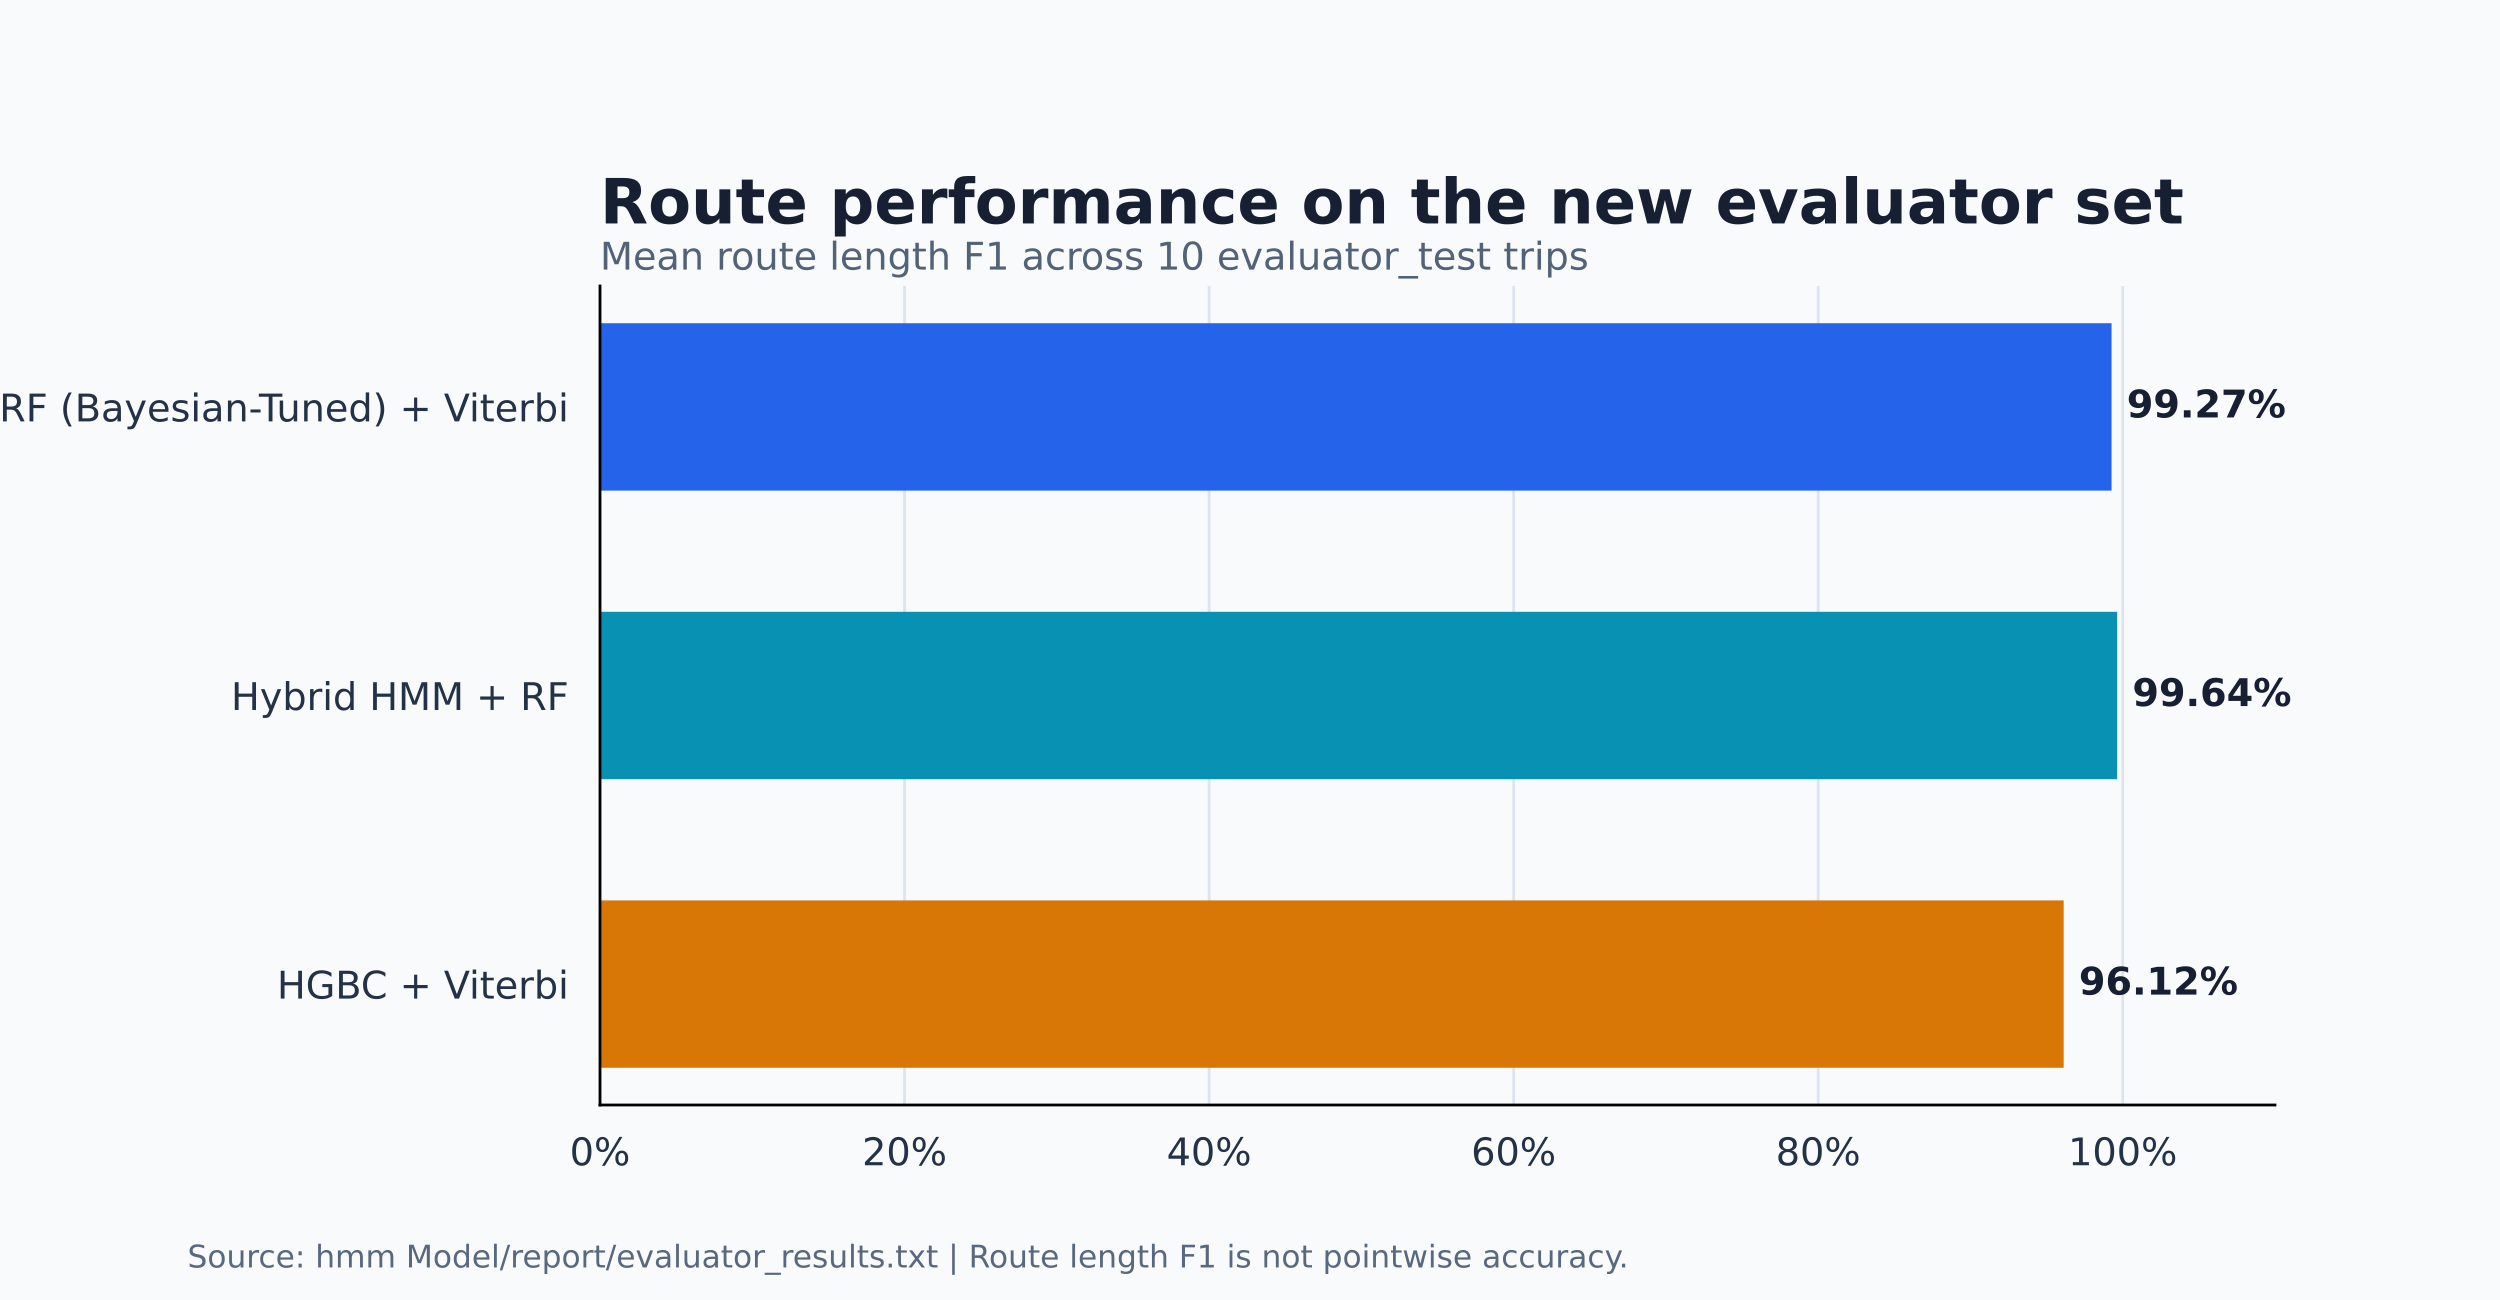
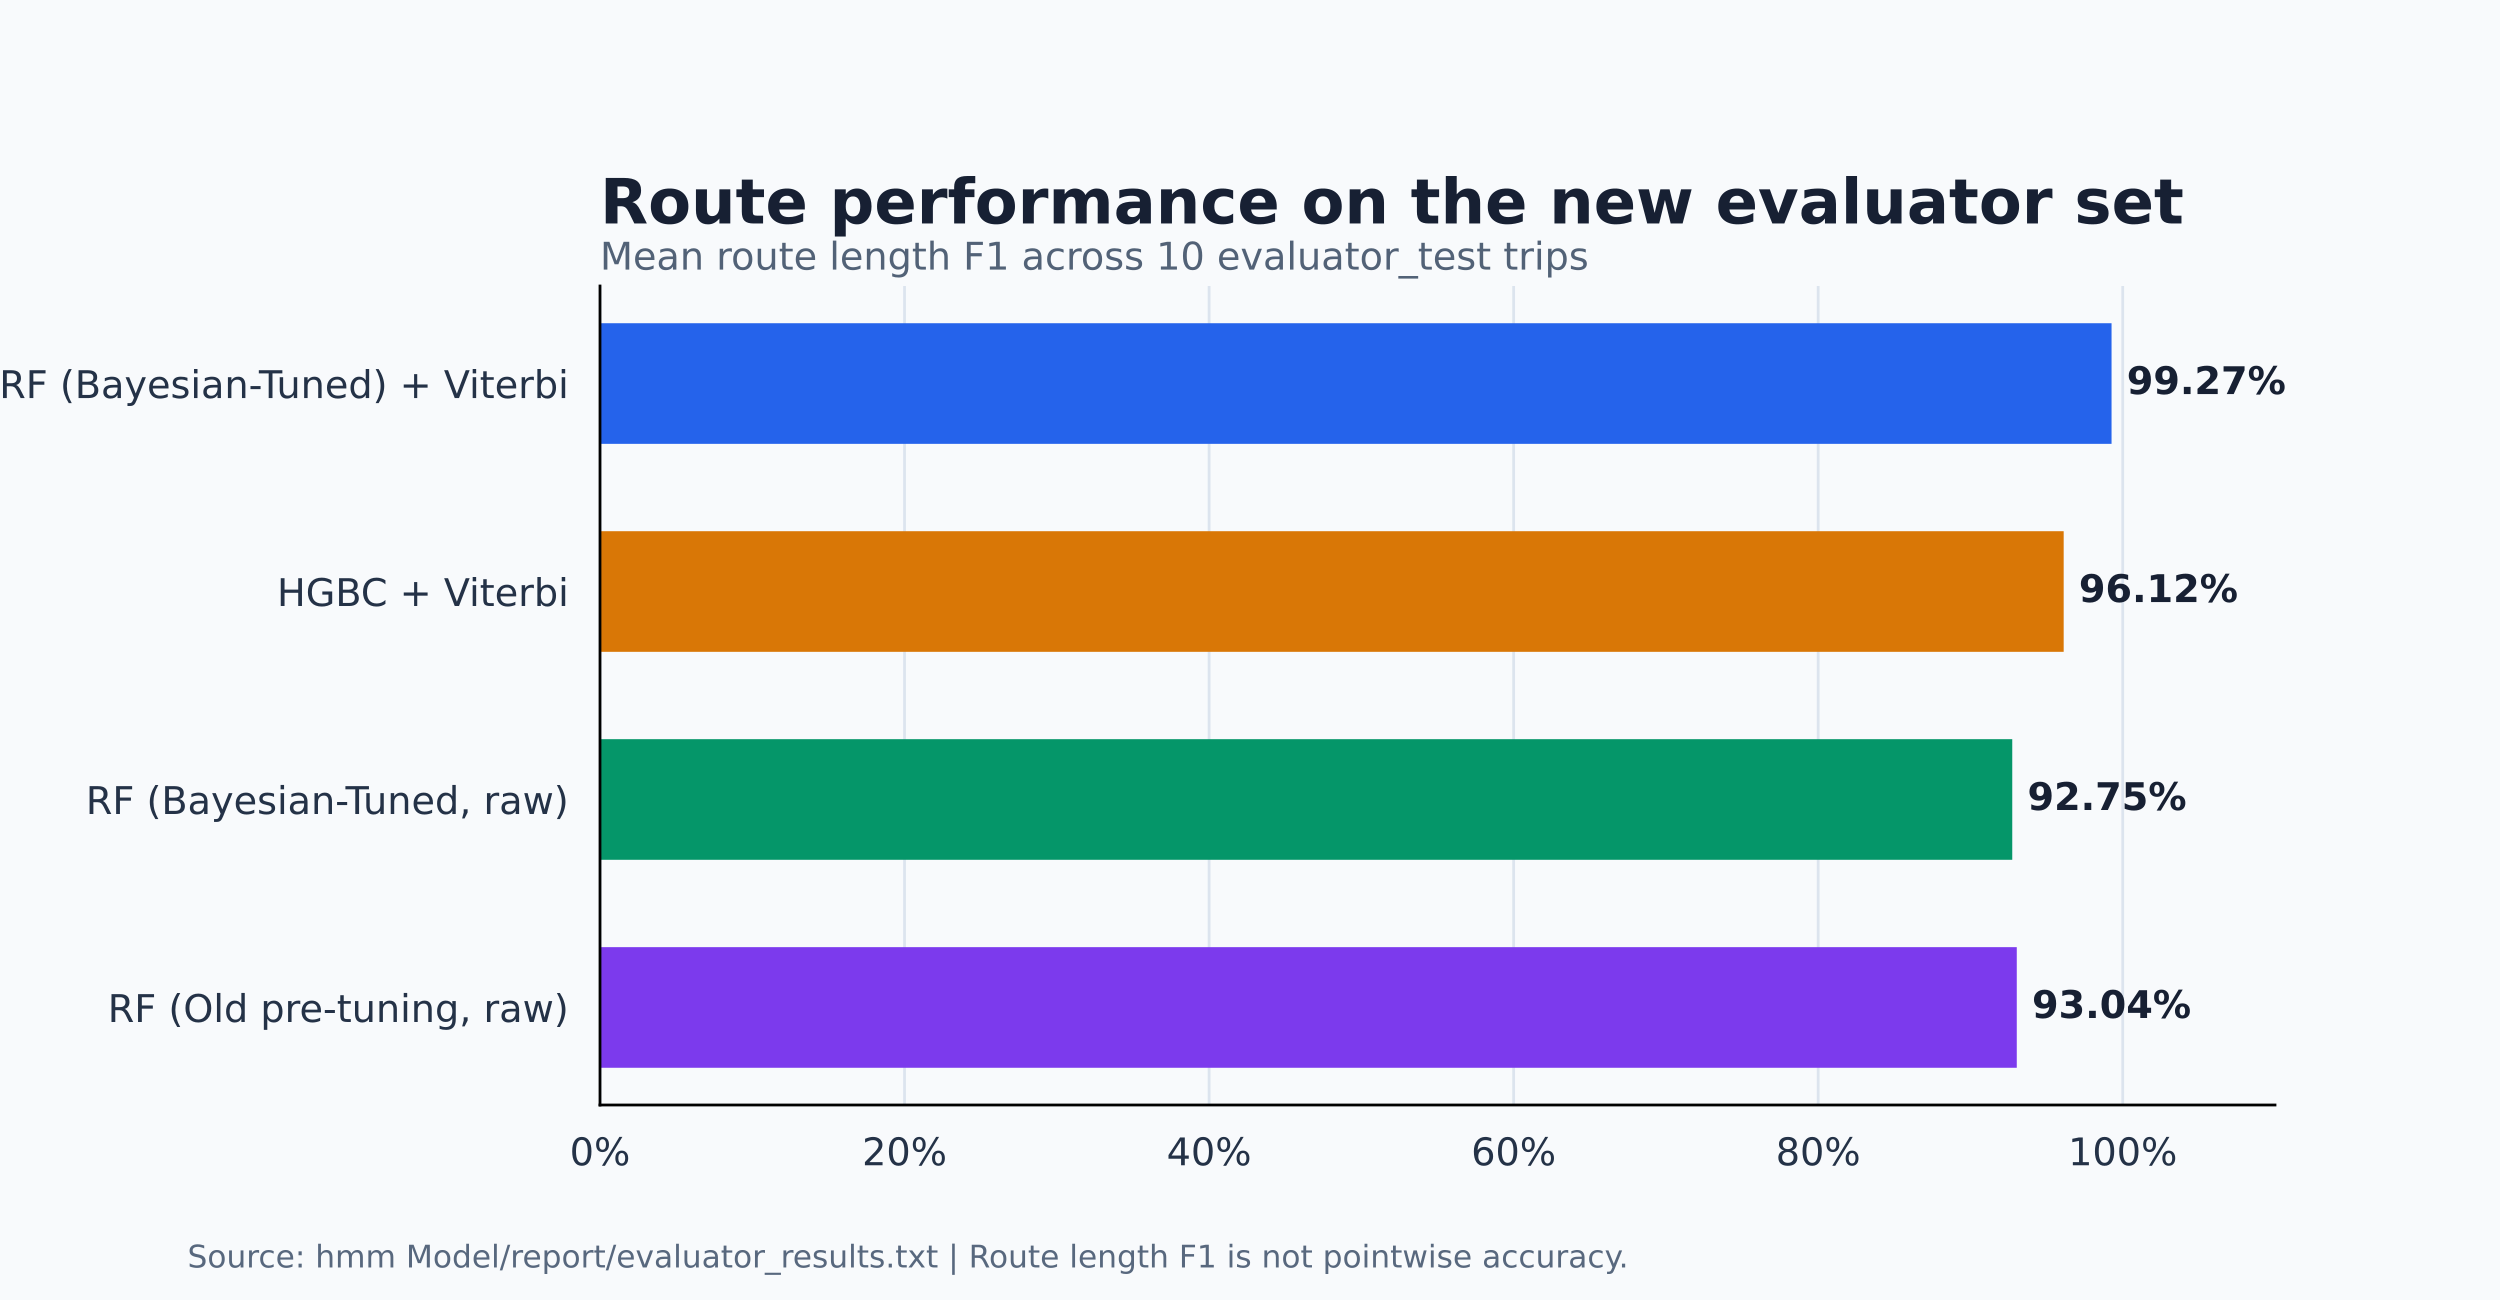
<svg xmlns="http://www.w3.org/2000/svg" width="720pt" height="374.4pt" viewBox="0 0 720 374.4" version="1.1">
  <defs>
    <style type="text/css">*{stroke-linejoin: round; stroke-linecap: butt}</style>
  </defs>
  <g id="figure_1">
    <g id="patch_1">
      <path d="M 0 374.4 L 720 374.4 L 720 0 L 0 0 z " style="fill: #f8fafc" />
    </g>
    <g id="axes_1">
      <g id="patch_2">
        <path d="M 172.8 318.24 L 655.2 318.24 L 655.2 82.368 L 172.8 82.368 z " style="fill: #f8fafc" />
      </g>
      <g id="matplotlib.axis_1">
        <g id="xtick_1">
          <g id="line2d_1">
-             <path d="M 172.8 318.24 L 172.8 82.368 " clip-path="url(#p05657cf931)" style="fill: none; stroke: #dce4ee; stroke-width: 0.8; stroke-linecap: square" />
+             <path d="M 172.8 318.24 L 172.8 82.368 " clip-path="url(#p45a31747be)" style="fill: none; stroke: #dce4ee; stroke-width: 0.8; stroke-linecap: square" />
          </g>
          <g id="line2d_2" />
          <g id="text_1">
            <text style="font-size: 11px; font-family: 'DejaVu Sans'; text-anchor: middle; fill: #243247" x="172.8" y="335.598" transform="rotate(-0 172.8 335.5983)">0%</text>
          </g>
        </g>
        <g id="xtick_2">
          <g id="line2d_3">
-             <path d="M 260.509 318.24 L 260.509 82.368 " clip-path="url(#p05657cf931)" style="fill: none; stroke: #dce4ee; stroke-width: 0.8; stroke-linecap: square" />
+             <path d="M 260.509 318.24 L 260.509 82.368 " clip-path="url(#p45a31747be)" style="fill: none; stroke: #dce4ee; stroke-width: 0.8; stroke-linecap: square" />
          </g>
          <g id="line2d_4" />
          <g id="text_2">
            <text style="font-size: 11px; font-family: 'DejaVu Sans'; text-anchor: middle; fill: #243247" x="260.509" y="335.598" transform="rotate(-0 260.5091 335.5983)">20%</text>
          </g>
        </g>
        <g id="xtick_3">
          <g id="line2d_5">
-             <path d="M 348.218 318.24 L 348.218 82.368 " clip-path="url(#p05657cf931)" style="fill: none; stroke: #dce4ee; stroke-width: 0.8; stroke-linecap: square" />
+             <path d="M 348.218 318.24 L 348.218 82.368 " clip-path="url(#p45a31747be)" style="fill: none; stroke: #dce4ee; stroke-width: 0.8; stroke-linecap: square" />
          </g>
          <g id="line2d_6" />
          <g id="text_3">
            <text style="font-size: 11px; font-family: 'DejaVu Sans'; text-anchor: middle; fill: #243247" x="348.218" y="335.598" transform="rotate(-0 348.2182 335.5983)">40%</text>
          </g>
        </g>
        <g id="xtick_4">
          <g id="line2d_7">
-             <path d="M 435.927 318.24 L 435.927 82.368 " clip-path="url(#p05657cf931)" style="fill: none; stroke: #dce4ee; stroke-width: 0.8; stroke-linecap: square" />
+             <path d="M 435.927 318.24 L 435.927 82.368 " clip-path="url(#p45a31747be)" style="fill: none; stroke: #dce4ee; stroke-width: 0.8; stroke-linecap: square" />
          </g>
          <g id="line2d_8" />
          <g id="text_4">
            <text style="font-size: 11px; font-family: 'DejaVu Sans'; text-anchor: middle; fill: #243247" x="435.927" y="335.598" transform="rotate(-0 435.9273 335.5983)">60%</text>
          </g>
        </g>
        <g id="xtick_5">
          <g id="line2d_9">
-             <path d="M 523.636 318.24 L 523.636 82.368 " clip-path="url(#p05657cf931)" style="fill: none; stroke: #dce4ee; stroke-width: 0.8; stroke-linecap: square" />
+             <path d="M 523.636 318.24 L 523.636 82.368 " clip-path="url(#p45a31747be)" style="fill: none; stroke: #dce4ee; stroke-width: 0.8; stroke-linecap: square" />
          </g>
          <g id="line2d_10" />
          <g id="text_5">
            <text style="font-size: 11px; font-family: 'DejaVu Sans'; text-anchor: middle; fill: #243247" x="523.636" y="335.598" transform="rotate(-0 523.6364 335.5983)">80%</text>
          </g>
        </g>
        <g id="xtick_6">
          <g id="line2d_11">
-             <path d="M 611.345 318.24 L 611.345 82.368 " clip-path="url(#p05657cf931)" style="fill: none; stroke: #dce4ee; stroke-width: 0.8; stroke-linecap: square" />
+             <path d="M 611.345 318.24 L 611.345 82.368 " clip-path="url(#p45a31747be)" style="fill: none; stroke: #dce4ee; stroke-width: 0.8; stroke-linecap: square" />
          </g>
          <g id="line2d_12" />
          <g id="text_6">
            <text style="font-size: 11px; font-family: 'DejaVu Sans'; text-anchor: middle; fill: #243247" x="611.345" y="335.598" transform="rotate(-0 611.3455 335.5983)">100%</text>
          </g>
        </g>
      </g>
      <g id="matplotlib.axis_2">
        <g id="ytick_1">
          <g id="line2d_13" />
          <g id="text_7">
-             <text style="font-size: 11px; font-family: 'DejaVu Sans'; text-anchor: end; fill: #243247" x="163.8" y="287.595" transform="rotate(-0 163.8 287.5952)">HGBC + Viterbi</text>
+             <text style="font-size: 11px; font-family: 'DejaVu Sans'; text-anchor: end; fill: #243247" x="163.8" y="294.328" transform="rotate(-0 163.8 294.3277)">RF (Old pre-tuning, raw)</text>
          </g>
        </g>
        <g id="ytick_2">
          <g id="line2d_14" />
          <g id="text_8">
-             <text style="font-size: 11px; font-family: 'DejaVu Sans'; text-anchor: end; fill: #243247" x="163.8" y="204.483" transform="rotate(-0 163.8 204.4831)">Hybrid HMM + RF</text>
+             <text style="font-size: 11px; font-family: 'DejaVu Sans'; text-anchor: end; fill: #243247" x="163.8" y="234.431" transform="rotate(-0 163.8 234.4313)">RF (Bayesian-Tuned, raw)</text>
          </g>
        </g>
        <g id="ytick_3">
          <g id="line2d_15" />
          <g id="text_9">
-             <text style="font-size: 11px; font-family: 'DejaVu Sans'; text-anchor: end; fill: #243247" x="163.8" y="121.371" transform="rotate(-0 163.8 121.3711)">RF (Bayesian-Tuned) + Viterbi</text>
+             <text style="font-size: 11px; font-family: 'DejaVu Sans'; text-anchor: end; fill: #243247" x="163.8" y="174.535" transform="rotate(-0 163.8 174.5349)">HGBC + Viterbi</text>
+           </g>
+         </g>
+         <g id="ytick_4">
+           <g id="line2d_16" />
+           <g id="text_10">
+             <text style="font-size: 11px; font-family: 'DejaVu Sans'; text-anchor: end; fill: #243247" x="163.8" y="114.639" transform="rotate(-0 163.8 114.6385)">RF (Bayesian-Tuned) + Viterbi</text>
          </g>
        </g>
      </g>
      <g id="patch_3">
-         <path d="M 172.8 307.519 L 594.339 307.519 L 594.339 259.314 L 172.8 259.314 z " clip-path="url(#p05657cf931)" style="fill: #d97706" />
+         <path d="M 172.8 307.519 L 580.831 307.519 L 580.831 272.779 L 172.8 272.779 z " clip-path="url(#p45a31747be)" style="fill: #7c3aed" />
      </g>
      <g id="patch_4">
-         <path d="M 172.8 224.406 L 609.745 224.406 L 609.745 176.202 L 172.8 176.202 z " clip-path="url(#p05657cf931)" style="fill: #0891b2" />
+         <path d="M 172.8 247.622 L 579.529 247.622 L 579.529 212.882 L 172.8 212.882 z " clip-path="url(#p45a31747be)" style="fill: #059669" />
      </g>
      <g id="patch_5">
-         <path d="M 172.8 141.294 L 608.127 141.294 L 608.127 93.089 L 172.8 93.089 z " clip-path="url(#p05657cf931)" style="fill: #2563eb" />
+         <path d="M 172.8 187.726 L 594.339 187.726 L 594.339 152.986 L 172.8 152.986 z " clip-path="url(#p45a31747be)" style="fill: #d97706" />
      </g>
      <g id="patch_6">
+         <path d="M 172.8 127.829 L 608.127 127.829 L 608.127 93.089 L 172.8 93.089 z " clip-path="url(#p45a31747be)" style="fill: #2563eb" />
+       </g>
+       <g id="patch_7">
        <path d="M 172.8 318.24 L 172.8 82.368 " style="fill: none; stroke: #000000; stroke-width: 0.8; stroke-linejoin: miter; stroke-linecap: square" />
      </g>
-       <g id="patch_7">
+       <g id="patch_8">
        <path d="M 172.8 318.24 L 655.2 318.24 " style="fill: none; stroke: #000000; stroke-width: 0.8; stroke-linejoin: miter; stroke-linecap: square" />
      </g>
-       <g id="text_10">
-         <text style="font-weight: 700; font-size: 11px; font-family: 'DejaVu Sans'; text-anchor: start; fill: #172033" x="598.724" y="286.451" transform="rotate(-0 598.7241 286.4514)">96.12%</text>
-       </g>
      <g id="text_11">
-         <text style="font-weight: 700; font-size: 11px; font-family: 'DejaVu Sans'; text-anchor: start; fill: #172033" x="614.13" y="203.339" transform="rotate(-0 614.1302 203.3393)">99.64%</text>
+         <text style="font-weight: 700; font-size: 11px; font-family: 'DejaVu Sans'; text-anchor: start; fill: #172033" x="585.217" y="293.184" transform="rotate(-0 585.2169 293.1839)">93.04%</text>
      </g>
      <g id="text_12">
-         <text style="font-weight: 700; font-size: 11px; font-family: 'DejaVu Sans'; text-anchor: start; fill: #172033" x="612.512" y="120.227" transform="rotate(-0 612.512 120.2273)">99.27%</text>
+         <text style="font-weight: 700; font-size: 11px; font-family: 'DejaVu Sans'; text-anchor: start; fill: #172033" x="583.914" y="233.288" transform="rotate(-0 583.9144 233.2875)">92.75%</text>
      </g>
      <g id="text_13">
+         <text style="font-weight: 700; font-size: 11px; font-family: 'DejaVu Sans'; text-anchor: start; fill: #172033" x="598.724" y="173.391" transform="rotate(-0 598.7241 173.3911)">96.12%</text>
+       </g>
+       <g id="text_14">
+         <text style="font-weight: 700; font-size: 11px; font-family: 'DejaVu Sans'; text-anchor: start; fill: #172033" x="612.512" y="113.495" transform="rotate(-0 612.512 113.4947)">99.27%</text>
+       </g>
+       <g id="text_15">
        <text style="font-size: 11px; font-family: 'DejaVu Sans'; text-anchor: start; fill: #526277" x="172.8" y="77.651" transform="rotate(-0 172.8 77.65056)">Mean route length F1 across 10 evaluator_test trips</text>
      </g>
-       <g id="text_14">
+       <g id="text_16">
        <text style="font-weight: 700; font-size: 18px; font-family: 'DejaVu Sans'; text-anchor: start; fill: #172033" x="172.8" y="64.368" transform="rotate(-0 172.8 64.368)">Route performance on the new evaluator set</text>
      </g>
    </g>
-     <g id="text_15">
+     <g id="text_17">
      <text style="font-size: 9px; font-family: 'DejaVu Sans'; text-anchor: start; fill: #58687e" x="54" y="365.04" transform="rotate(-0 54 365.04)">Source: hmm Model/report/evaluator_results.txt  |  Route length F1 is not pointwise accuracy.</text>
    </g>
  </g>
  <defs>
-     <clipPath id="p05657cf931">
+     <clipPath id="p45a31747be">
      <rect x="172.8" y="82.368" width="482.4" height="235.872" />
    </clipPath>
  </defs>
</svg>
